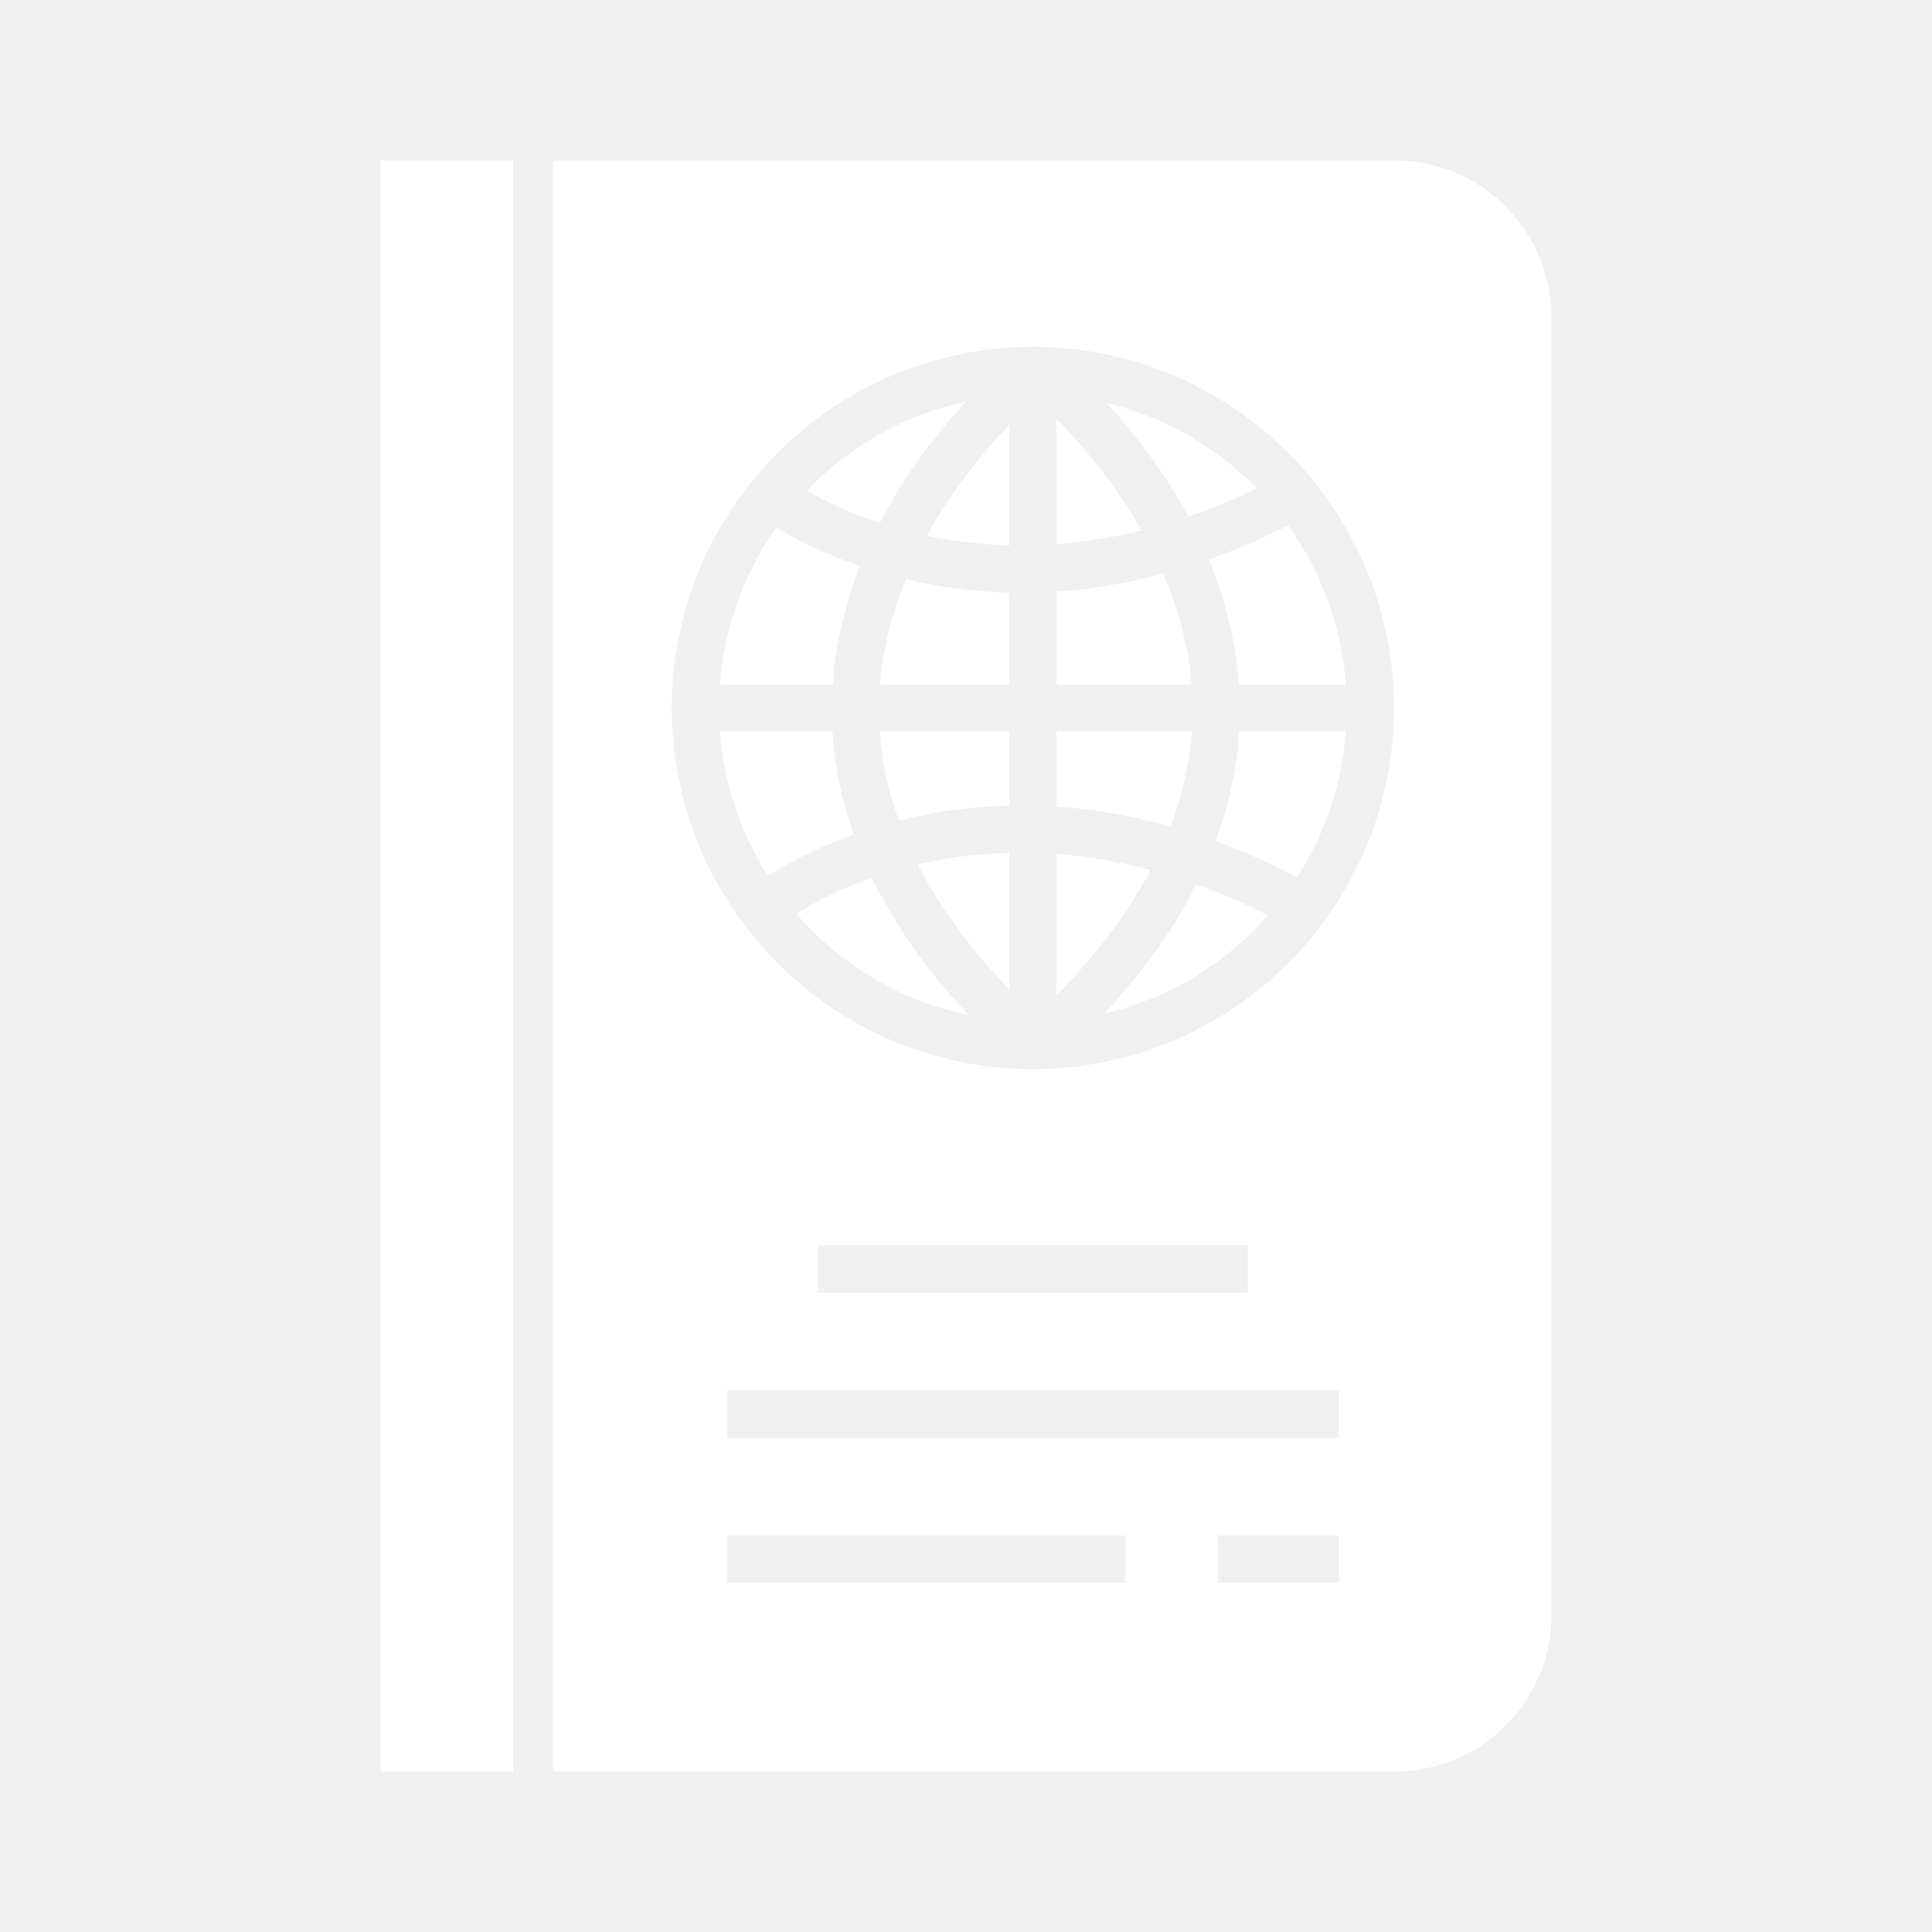
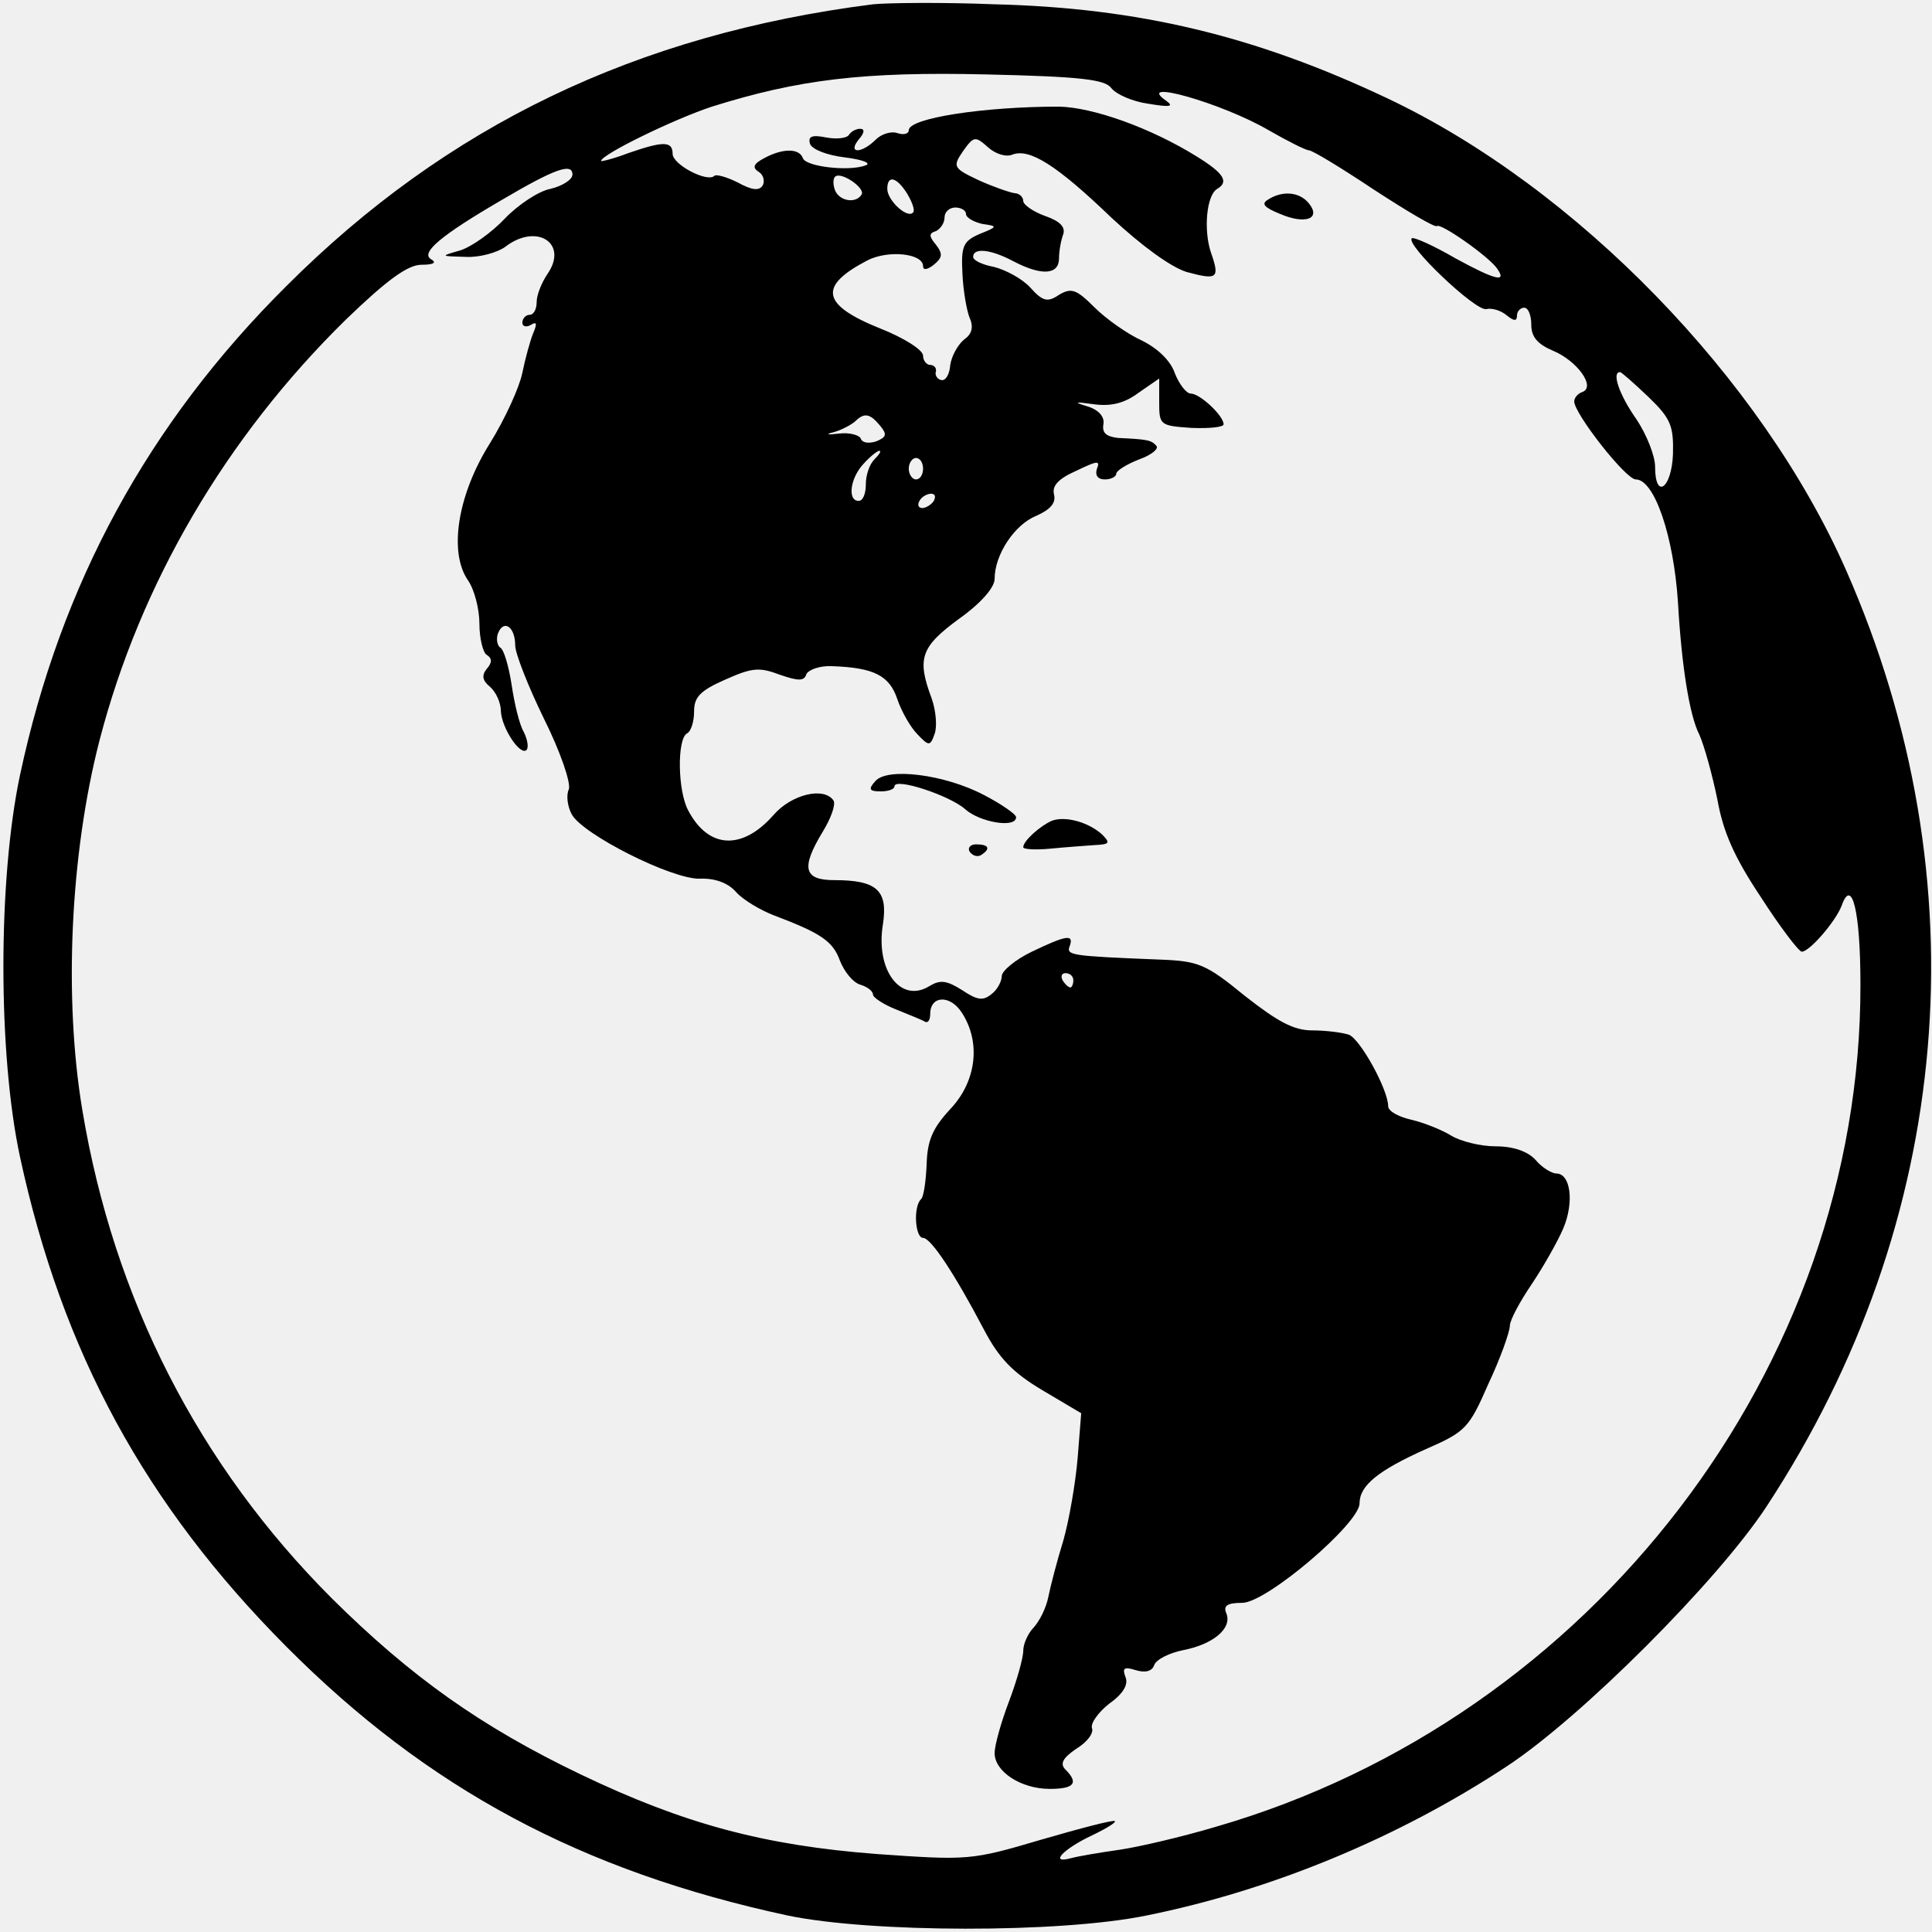
- <svg xmlns="http://www.w3.org/2000/svg" fill="#ffffff" width="800px" height="800px" viewBox="0 0 512 512" enable-background="new 0 0 512 512" id="passport" version="1.1" xml:space="preserve" stroke="#ffffff">
-   <g id="SVGRepo_bgCarrier" stroke-width="0" />
-   <g id="SVGRepo_tracerCarrier" stroke-linecap="round" stroke-linejoin="round" />
-   <g id="SVGRepo_iconCarrier">
-     <path d="M280.479,112.267v31.414c6.739-0.527,13.85-1.608,21.313-3.429C294.863,128.216,286.668,118.632,280.479,112.267z" />
-     <path d="M322.77,222.608c6.733,2.49,13.676,5.564,20.788,9.237c6.993-11.006,11.464-23.767,12.576-37.467h-27.287 C328.229,203.898,326.198,213.315,322.77,222.608z" />
-     <path d="M266.983,260.986v-34.472c-8.465,0.254-16.173,1.36-23.02,2.922C249.472,240.101,257.191,250.628,266.983,260.986z" />
-     <path d="M211.749,242.261c11.253,12.753,26.363,22.02,43.499,25.948c-10.451-11.398-18.632-23.057-24.452-34.938 C222.079,236.382,215.612,239.889,211.749,242.261z" />
-     <path d="M320.998,148.579c3.998,9.776,6.891,20.609,7.764,32.304h27.372c-1.233-15.183-6.587-29.213-14.933-40.979 C334.288,143.36,327.545,146.239,320.998,148.579z" />
-     <rect height="425.959" width="34.11" x="101.362" y="43.021" />
-     <path d="M332.221,129.252c-10.201-10.221-23.059-17.786-37.436-21.574c6.52,7.241,14.05,16.925,20.391,28.621 C320.699,134.384,326.393,132.03,332.221,129.252z" />
-     <path d="M220.13,194.378h-28.801c1.099,13.526,5.476,26.132,12.316,37.042c4.305-2.715,11.766-6.892,21.938-10.595 C222.541,212.11,220.718,203.29,220.13,194.378z" />
-     <path d="M254.614,107.205c-15.475,3.678-29.272,11.708-40.027,22.73c4.293,2.413,10.468,5.426,18.314,8.055 C239.556,125.278,247.692,114.836,254.614,107.205z" />
-     <path d="M227.278,150.315c-9.417-3.279-16.666-7.032-21.414-9.844c-8.118,11.648-13.323,25.471-14.536,40.411h28.867 C221.018,169.874,223.639,159.635,227.278,150.315z" />
-     <path d="M238.526,216.87c8.353-2.086,17.896-3.579,28.457-3.875v-18.617h-33.309C234.263,201.922,235.878,209.424,238.526,216.87z" />
-     <path d="M233.727,180.883h33.257v-23.331c-9.796-0.276-18.704-1.591-26.611-3.445C237.025,162.32,234.567,171.299,233.727,180.883z" />
-     <path d="M266.983,144.014v-30.188c-6.223,6.587-14.057,16.078-20.602,27.795C252.607,142.905,259.503,143.788,266.983,144.014z" />
-     <path d="M294.148,267.736c16.119-4.109,30.354-12.96,41.131-24.981c-6.145-3.073-12.135-5.644-17.951-7.755 C311.658,246.12,303.895,257.041,294.148,267.736z" />
-     <path d="M315.299,194.378h-34.82v18.906c9.206,0.648,19.036,2.245,29.425,5.146C312.89,210.472,314.682,202.449,315.299,194.378z" />
-     <path d="M410.638,427.959V84.041c0-22.655-18.366-41.02-41.021-41.02H147.04v425.959h222.578 C392.271,468.979,410.638,450.614,410.638,427.959z M298.768,419.975H192.179v-13.551h106.588V419.975z M355.283,419.975h-32.947 v-13.551h32.947V419.975z M355.283,381.544H192.179v-13.551h163.104V381.544z M216.293,343.112v-13.55H331.17v13.55H216.293z M273.73,283.826c-53.042,0-96.196-43.154-96.196-96.196c0-53.043,43.154-96.197,96.196-96.197 c53.043,0,96.197,43.154,96.197,96.197C369.928,240.672,326.773,283.826,273.73,283.826z" />
-     <path d="M307.986,152.616c-9.68,2.572-18.869,4.023-27.508,4.636v23.631h34.762C314.353,170.717,311.648,161.227,307.986,152.616z" />
-     <path d="M280.479,226.855v35.706c10.051-10.395,17.984-20.964,23.718-31.67C295.854,228.702,287.938,227.439,280.479,226.855z" />
+ <svg xmlns="http://www.w3.org/2000/svg" version="1.0" width="270pt" height="270pt" viewBox="0 0 270 270" preserveAspectRatio="xMidYMid meet">
+   <g transform="translate(0,270) scale(0.1,-0.1)" fill="#000000" stroke="none">
+     <path d="M1220 2694 c-331 -42 -596 -170 -820 -394 -193 -192 -315 -416 -372 -683 -31 -146 -31 -390 0 -534 59 -273 175 -486 372 -684 198 -199 413 -314 701 -376 115 -24 379 -25 501 0 174 35 351 108 503 208 104 68 296 260 364 364 261 398 302 874 111 1308 -118 268 -377 535 -642 660 -184 87 -347 126 -548 131 -74 3 -151 2 -170 0z m333 -117 c7 -9 30 -19 52 -22 30 -5 36 -4 25 4 -46 32 78 -3 143 -41 26 -15 52 -28 56 -28 5 0 46 -25 91 -55 46 -30 85 -53 88 -51 5 5 72 -42 84 -59 15 -21 -3 -16 -58 14 -31 18 -58 30 -61 28 -9 -9 89 -102 104 -99 8 2 21 -2 29 -9 10 -8 14 -8 14 0 0 6 5 11 10 11 6 0 10 -11 10 -24 0 -17 9 -27 30 -36 34 -14 61 -51 41 -58 -6 -2 -11 -8 -11 -13 0 -17 72 -109 86 -109 26 0 53 -79 59 -172 5 -88 16 -158 30 -185 7 -16 18 -56 25 -90 8 -45 23 -80 61 -137 27 -42 53 -76 57 -76 11 0 48 43 56 65 14 39 26 -8 26 -111 1 -534 -375 -1025 -901 -1177 -47 -14 -107 -28 -134 -32 -28 -4 -58 -9 -69 -12 -30 -8 -10 13 30 32 19 9 34 18 32 20 -2 2 -48 -10 -103 -26 -98 -29 -102 -29 -230 -20 -157 12 -269 42 -413 111 -140 67 -238 137 -348 246 -186 186 -305 418 -349 683 -26 156 -17 357 24 516 57 220 177 424 344 588 58 56 87 77 106 77 17 0 22 3 13 8 -14 9 14 33 100 83 73 43 98 52 98 35 0 -7 -14 -16 -31 -20 -16 -3 -45 -22 -64 -42 -18 -19 -46 -39 -62 -44 -28 -8 -28 -8 8 -9 19 -1 44 6 55 14 44 34 89 5 59 -38 -8 -12 -15 -29 -15 -39 0 -10 -4 -18 -10 -18 -5 0 -10 -5 -10 -11 0 -5 5 -7 12 -3 8 5 9 2 3 -12 -4 -10 -11 -35 -15 -55 -4 -20 -24 -64 -45 -98 -46 -73 -58 -153 -31 -192 9 -13 16 -40 16 -61 0 -20 5 -40 10 -43 8 -5 8 -11 0 -20 -7 -9 -6 -16 5 -25 8 -7 15 -22 15 -34 1 -23 27 -63 36 -54 3 4 1 15 -4 25 -6 10 -13 39 -17 66 -4 26 -11 50 -16 52 -4 3 -6 12 -3 20 8 20 24 9 24 -17 0 -11 18 -57 40 -102 23 -46 38 -90 35 -99 -4 -8 -2 -24 4 -35 15 -28 140 -91 179 -90 21 1 40 -6 51 -19 10 -11 34 -25 52 -32 66 -25 83 -36 93 -64 6 -15 18 -30 28 -33 10 -3 18 -9 18 -14 0 -4 15 -14 33 -21 17 -7 35 -14 40 -17 4 -2 7 3 7 11 0 26 28 27 44 2 27 -41 21 -96 -16 -135 -25 -27 -32 -44 -33 -77 -1 -23 -4 -46 -8 -49 -11 -11 -8 -54 3 -54 11 0 44 -50 85 -128 21 -40 40 -60 82 -85 l54 -32 -5 -63 c-3 -35 -12 -87 -20 -115 -9 -29 -18 -64 -21 -79 -3 -15 -12 -33 -20 -42 -8 -8 -15 -23 -15 -33 0 -10 -9 -42 -20 -71 -11 -29 -20 -61 -20 -72 0 -26 37 -50 77 -50 34 0 41 8 22 27 -8 8 -4 16 15 29 15 9 25 22 22 29 -2 7 9 22 24 34 20 14 27 27 23 37 -5 13 -2 15 14 10 13 -4 23 -2 26 7 3 8 21 17 41 21 41 8 68 30 60 51 -5 11 1 15 22 15 34 0 164 111 164 139 0 25 26 46 93 76 55 24 60 29 87 91 17 36 30 73 30 81 0 8 14 34 31 59 16 24 36 59 44 78 15 36 10 76 -10 76 -6 0 -20 8 -29 19 -11 12 -31 19 -56 19 -21 0 -49 7 -62 15 -13 8 -38 18 -55 22 -18 4 -33 12 -33 19 0 23 -39 94 -55 100 -9 3 -32 6 -51 6 -26 0 -48 12 -94 48 -55 45 -65 49 -120 51 -125 5 -130 6 -125 19 6 17 -5 15 -53 -8 -23 -11 -42 -27 -42 -34 0 -7 -6 -19 -14 -25 -12 -10 -20 -9 -41 5 -22 14 -31 15 -46 6 -40 -25 -76 22 -65 87 7 47 -9 61 -68 61 -43 0 -47 17 -16 68 11 18 18 37 15 43 -13 20 -59 9 -84 -20 -44 -50 -91 -47 -119 6 -15 27 -16 100 -2 108 6 3 10 17 10 31 0 20 9 29 43 44 38 17 48 18 77 7 26 -9 34 -9 37 1 3 6 19 12 36 11 58 -2 80 -13 91 -46 6 -18 19 -40 28 -49 16 -17 18 -17 24 0 4 10 2 33 -4 50 -21 56 -15 72 38 111 31 22 50 44 50 56 0 34 28 76 58 88 20 9 28 18 25 30 -3 12 6 22 31 33 29 14 34 15 29 3 -3 -9 1 -15 11 -15 9 0 16 4 16 8 0 4 14 13 32 20 17 6 28 15 24 19 -7 8 -12 9 -54 11 -16 2 -22 7 -20 19 2 10 -6 20 -22 25 -20 6 -19 7 9 3 23 -3 42 1 62 16 l29 20 0 -33 c0 -32 1 -33 45 -36 25 -1 45 1 45 5 0 12 -33 43 -46 43 -6 0 -16 13 -22 28 -6 18 -24 35 -46 46 -20 9 -50 30 -67 47 -25 25 -32 27 -49 17 -16 -11 -23 -9 -40 10 -12 13 -35 25 -51 29 -16 3 -29 9 -29 14 0 13 24 11 56 -6 40 -21 64 -19 64 4 0 11 3 26 6 34 3 10 -5 18 -25 25 -17 6 -31 16 -31 21 0 6 -6 11 -12 11 -7 1 -30 9 -50 18 -36 17 -37 19 -22 41 15 21 17 21 35 5 10 -9 25 -14 34 -10 24 9 62 -15 138 -88 43 -40 83 -69 105 -76 44 -12 47 -9 34 28 -10 31 -6 79 9 88 17 10 9 22 -28 45 -66 41 -146 69 -193 70 -105 0 -210 -16 -210 -33 0 -5 -7 -7 -16 -4 -8 3 -22 -1 -30 -9 -20 -20 -40 -20 -24 0 8 9 9 15 2 15 -6 0 -13 -4 -16 -9 -3 -4 -17 -6 -32 -3 -20 4 -25 1 -22 -9 3 -8 24 -16 49 -19 24 -3 37 -8 29 -11 -23 -9 -84 -2 -88 10 -5 14 -28 14 -54 0 -15 -8 -17 -13 -8 -19 7 -4 9 -13 6 -19 -5 -8 -15 -7 -35 4 -16 8 -31 12 -33 9 -10 -9 -58 16 -58 31 0 18 -13 18 -62 1 -21 -8 -38 -12 -38 -11 0 9 103 59 155 76 121 38 212 49 383 45 132 -3 166 -7 175 -19z m-349 -149 c-8 -13 -31 -9 -37 6 -3 8 -3 16 0 19 8 8 43 -16 37 -25z m64 1 c7 -12 11 -23 8 -26 -8 -9 -36 17 -36 33 0 20 13 17 28 -7z m82 -28 c0 -5 10 -11 23 -14 22 -3 21 -4 -4 -14 -23 -10 -26 -17 -24 -55 1 -24 6 -52 10 -62 6 -13 3 -23 -7 -30 -9 -7 -18 -23 -20 -36 -1 -14 -7 -23 -13 -21 -5 1 -9 7 -7 12 1 5 -3 9 -8 9 -5 0 -10 6 -10 13 0 8 -27 25 -60 38 -82 33 -87 59 -18 95 29 15 78 10 78 -8 0 -6 6 -5 15 2 12 10 13 15 3 28 -10 12 -10 16 0 19 6 3 12 11 12 19 0 8 7 14 15 14 8 0 15 -4 15 -9z m954 -256 c31 -30 35 -40 34 -80 -2 -48 -25 -64 -25 -17 0 15 -12 45 -26 66 -24 34 -35 66 -23 66 2 0 20 -16 40 -35z m-1074 -40 c10 -12 9 -16 -6 -22 -10 -3 -19 -2 -21 4 -2 5 -16 9 -31 7 -16 -2 -19 -1 -7 2 11 3 24 10 30 15 13 13 21 11 35 -6z m-8 -47 c-7 -7 -12 -22 -12 -35 0 -13 -4 -23 -10 -23 -16 0 -12 32 7 52 9 10 19 18 22 18 3 0 0 -5 -7 -12z m68 -13 c0 -8 -4 -15 -10 -15 -5 0 -10 7 -10 15 0 8 5 15 10 15 6 0 10 -7 10 -15z m15 -45 c-3 -5 -11 -10 -16 -10 -6 0 -7 5 -4 10 3 6 11 10 16 10 6 0 7 -4 4 -10z m195 -670 c0 -5 -2 -10 -4 -10 -3 0 -8 5 -11 10 -3 6 -1 10 4 10 6 0 11 -4 11 -10z" />
+     <path d="M1772 2421 c-10 -6 -5 -11 17 -20 35 -15 58 -7 40 15 -13 16 -37 18 -57 5z" />
+     <path d="M1223 1608 c-10 -11 -8 -14 8 -14 10 0 19 3 19 7 0 13 78 -13 99 -32 20 -18 71 -27 71 -11 0 4 -20 18 -45 31 -55 29 -136 39 -152 19z" />
+     <path d="M1470 1553 c-16 -7 -40 -28 -40 -37 0 -3 17 -4 38 -2 20 2 48 4 62 5 21 1 22 3 10 15 -19 17 -51 26 -70 19z" />
+     <path d="M1355 1510 c4 -6 11 -8 16 -5 14 9 11 15 -7 15 -8 0 -12 -5 -9 -10z" />
  </g>
</svg>
